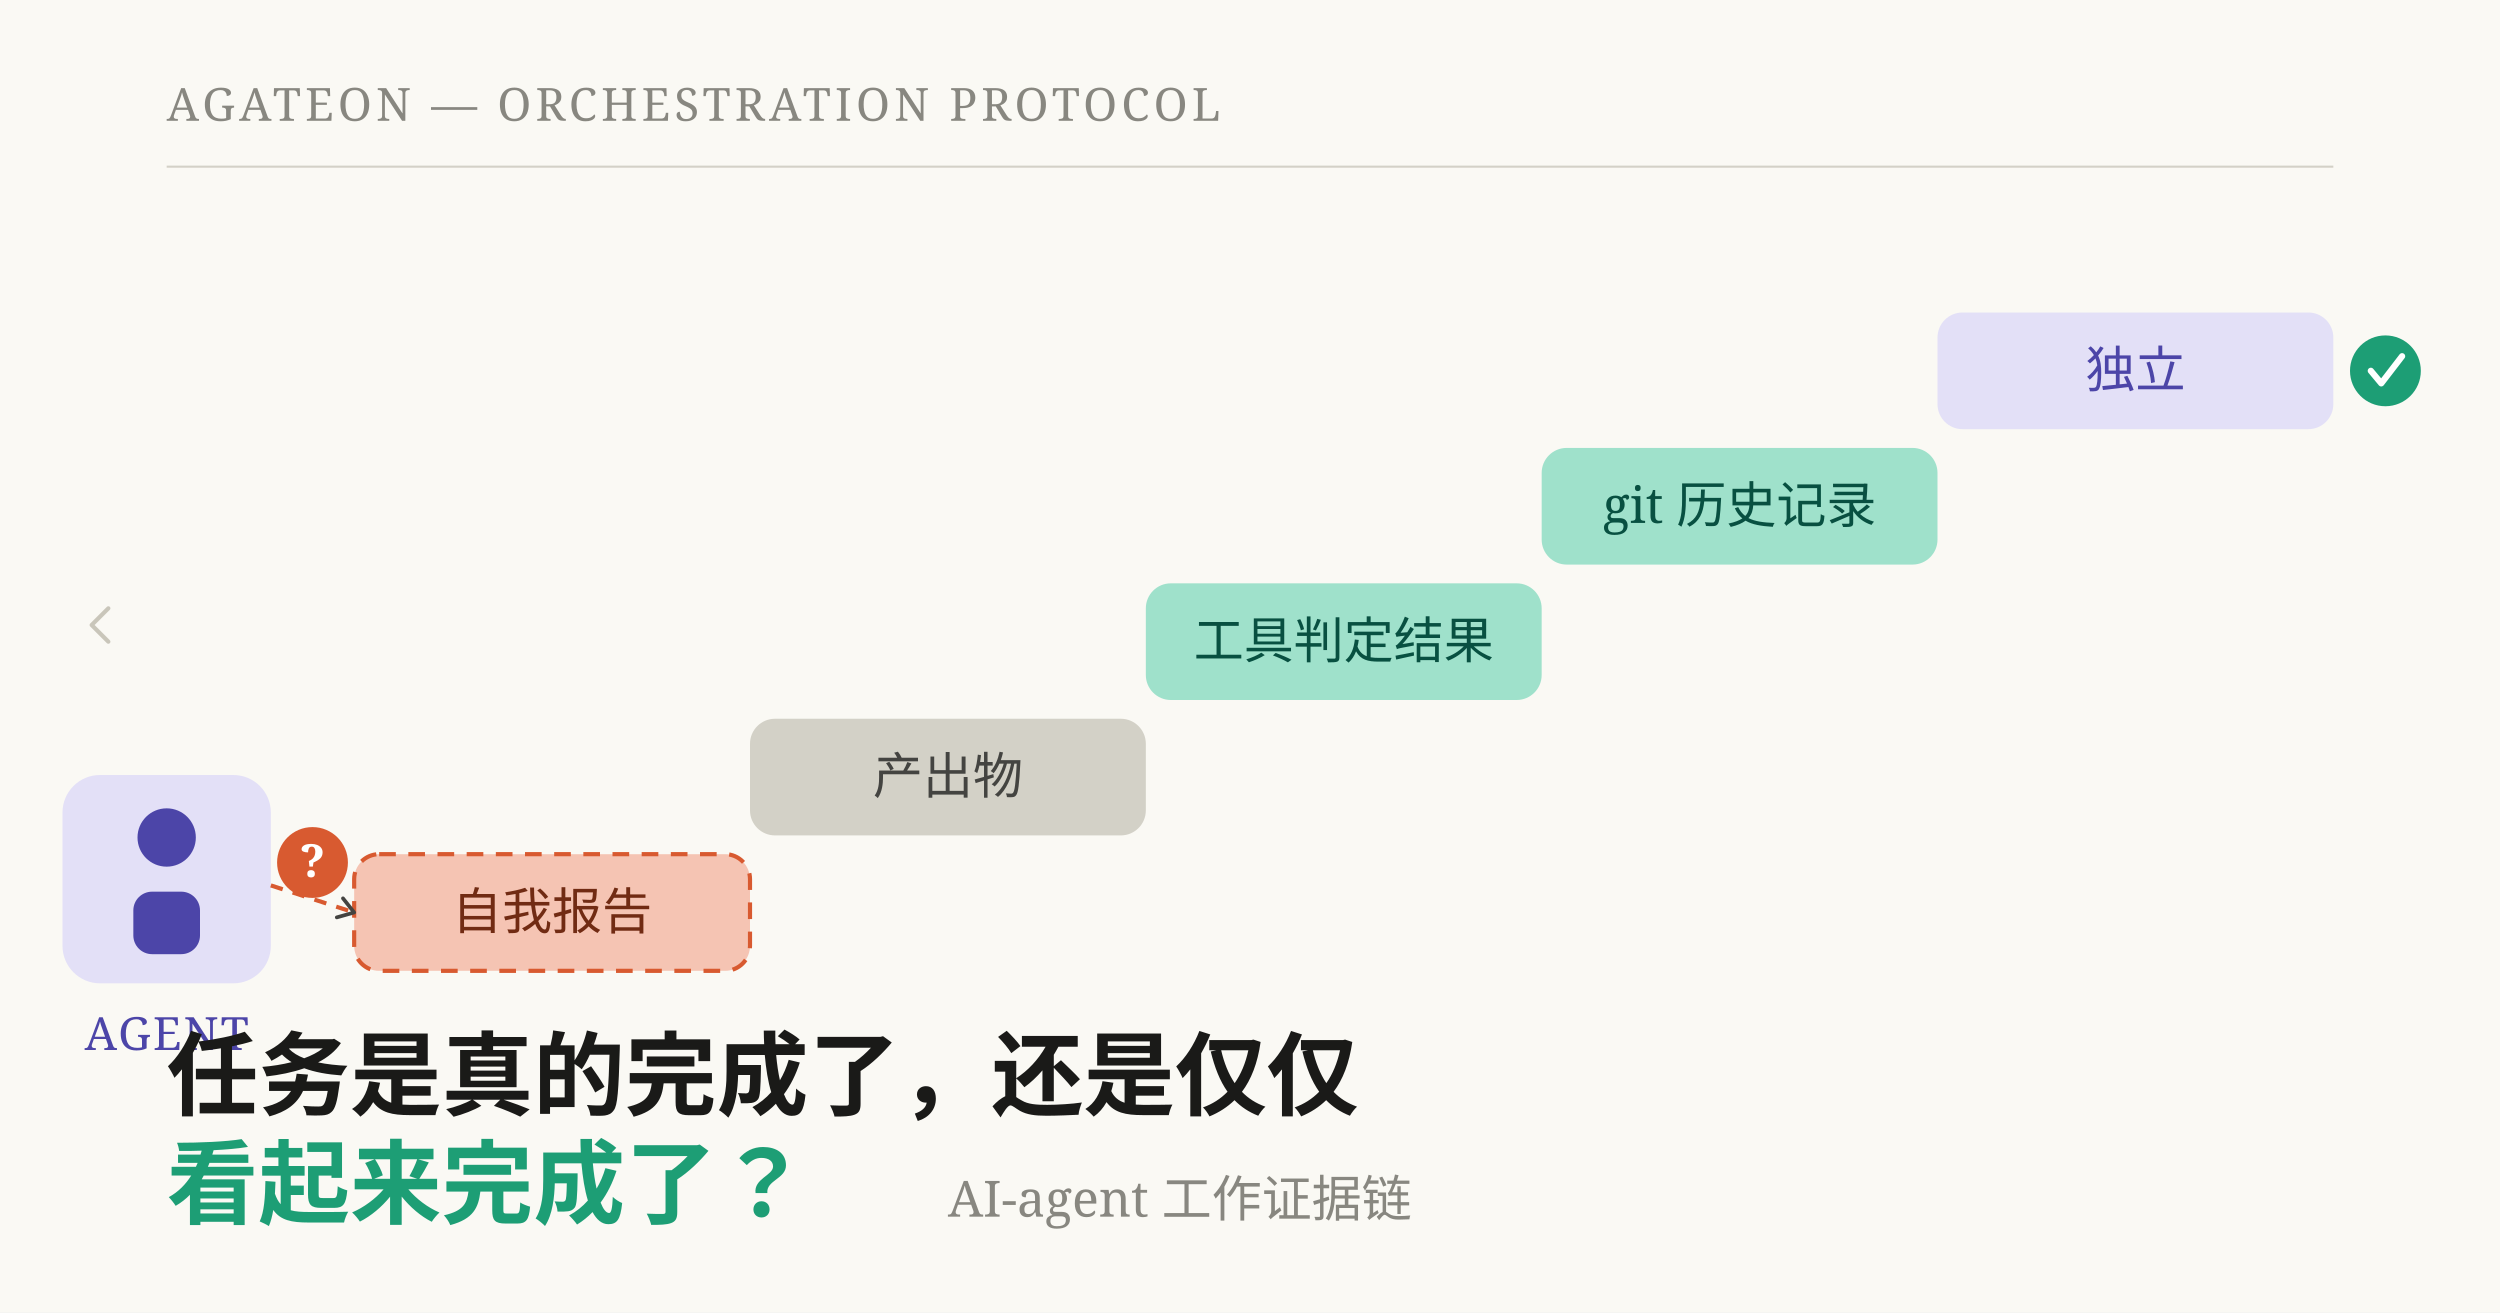
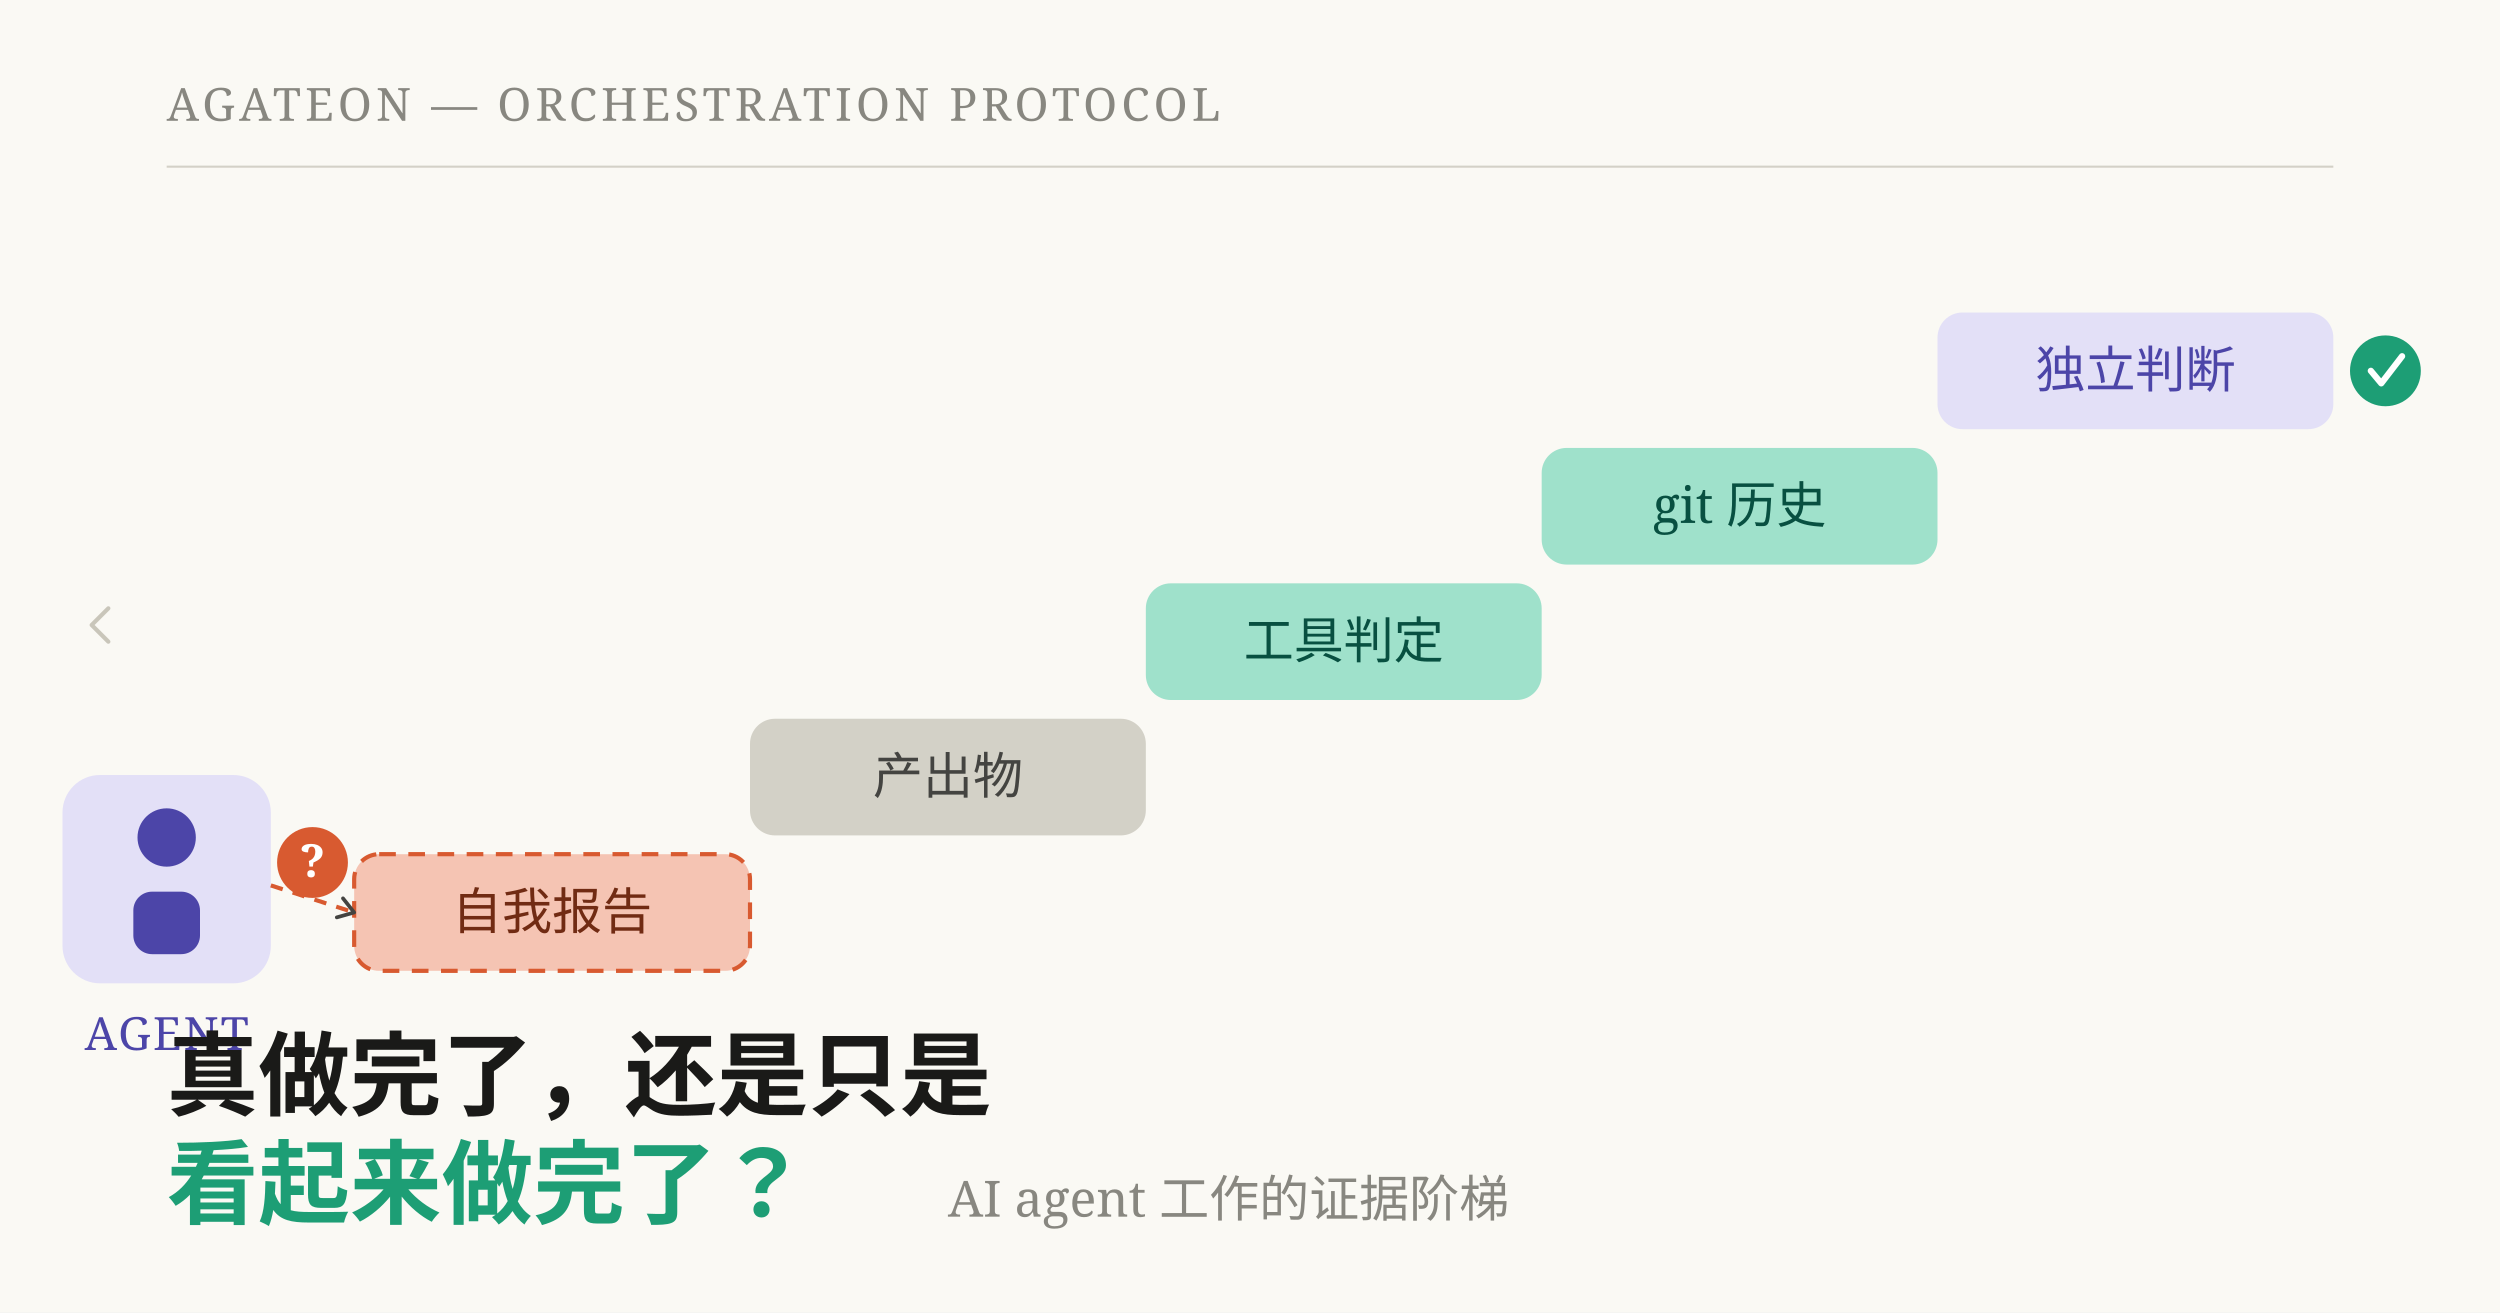
<svg xmlns="http://www.w3.org/2000/svg" width="1200" height="630" viewBox="0 0 1200 630">
  <defs>
    <marker id="arrowhead" viewBox="0 0 10 10" refX="8" refY="5" markerWidth="6" markerHeight="6" orient="auto-start-reverse">
      <path d="M2 1L8 5L2 9" fill="none" stroke="#444441" stroke-width="1.5" stroke-linecap="round" stroke-linejoin="round" />
    </marker>
  </defs>
  <rect x="0" y="0" width="1200" height="630" fill="#FAF9F4" />
  <line x1="80" y1="80" x2="1120" y2="80" stroke="#D3D1C7" stroke-width="1" />
  <text x="80" y="58" font-family="Noto Sans SC, serif" font-size="22" fill="#888780" letter-spacing="2">AGATEON — ORCHESTRATION PROTOCOL</text>
  <rect x="170" y="410" width="190" height="56" rx="12" fill="#F5C4B3" stroke="#D85A30" stroke-width="2" stroke-dasharray="8 6" />
  <text x="265" y="446" font-family="Noto Sans SC, serif" font-size="24" fill="#712B13" text-anchor="middle">自我报告</text>
  <circle cx="150" cy="414" r="17" fill="#D85A30" />
  <text x="150" y="421" font-family="Noto Sans SC, serif" font-size="22" fill="#FFFFFF" text-anchor="middle" font-weight="bold">?</text>
  <rect x="30" y="372" width="100" height="100" rx="18" fill="#E3E0F7" />
  <circle cx="80" cy="402" r="14" fill="#4C45A8" />
  <rect x="64" y="428" width="32" height="30" rx="9" fill="#4C45A8" />
  <text x="80" y="504" font-family="Noto Sans SC, serif" font-size="22" fill="#4C45A8" text-anchor="middle" letter-spacing="1">AGENT</text>
  <line x1="130" y1="425" x2="170" y2="438" stroke="#D85A30" stroke-width="2" stroke-dasharray="6 5" marker-end="url(#arrowhead)" />
  <rect x="360" y="345" width="190" height="56" rx="12" fill="#D3D1C7" />
  <text x="455" y="381" font-family="Noto Sans SC, serif" font-size="24" fill="#444441" text-anchor="middle">产出物</text>
  <rect x="550" y="280" width="190" height="56" rx="12" fill="#9FE1CB" />
-   <text x="645" y="316" font-family="Noto Sans SC, serif" font-size="24" fill="#085041" text-anchor="middle">工具判定结果</text>
+   <text x="645" y="316" font-family="Noto Sans SC, serif" font-size="24" fill="#085041" text-anchor="middle">工具判定</text>
  <rect x="740" y="215" width="190" height="56" rx="12" fill="#9FE1CB" />
-   <text x="835" y="251" font-family="Noto Sans SC, serif" font-size="24" fill="#085041" text-anchor="middle">git 历史记录</text>
+   <text x="835" y="251" font-family="Noto Sans SC, serif" font-size="24" fill="#085041" text-anchor="middle">git 历史</text>
  <rect x="930" y="150" width="190" height="56" rx="12" fill="#E3E0F7" />
-   <text x="1025" y="186" font-family="Noto Sans SC, serif" font-size="24" fill="#4C45A8" text-anchor="middle">独立</text>
+   <text x="1025" y="186" font-family="Noto Sans SC, serif" font-size="24" fill="#4C45A8" text-anchor="middle">独立判断</text>
  <circle cx="1145" cy="178" r="17" fill="#1D9E75" />
  <path d="M1138 178 L1143 184 L1153 171" fill="none" stroke="#FFFFFF" stroke-width="3" stroke-linecap="round" stroke-linejoin="round" />
  <path d="M44 300 L52 292 M44 300 L52 308" stroke="#C9C6BA" stroke-width="2" stroke-linecap="round" />
-   <text x="80" y="532" font-family="Noto Sans SC, serif" font-size="44" fill="#1A1A18" font-weight="bold">任务是真的完成了，还是仅仅</text>
-   <text x="80" y="584" font-family="Noto Sans SC, serif" font-size="44" fill="#1D9E75" font-weight="bold">看起来完成了？</text>
-   <text x="455" y="584" font-family="Noto Sans SC, serif" font-size="24" fill="#888780">AI-agent 工作证据链</text>
+   <text x="80" y="532" font-family="Noto Sans SC, serif" font-size="44" fill="#1A1A18" font-weight="bold">真做完了，还是只是</text>
+   <text x="80" y="584" font-family="Noto Sans SC, serif" font-size="44" fill="#1D9E75" font-weight="bold">看起来做完了？</text>
+   <text x="455" y="584" font-family="Noto Sans SC, serif" font-size="24" fill="#888780">AI agent 工作的证据阶梯</text>
</svg>
